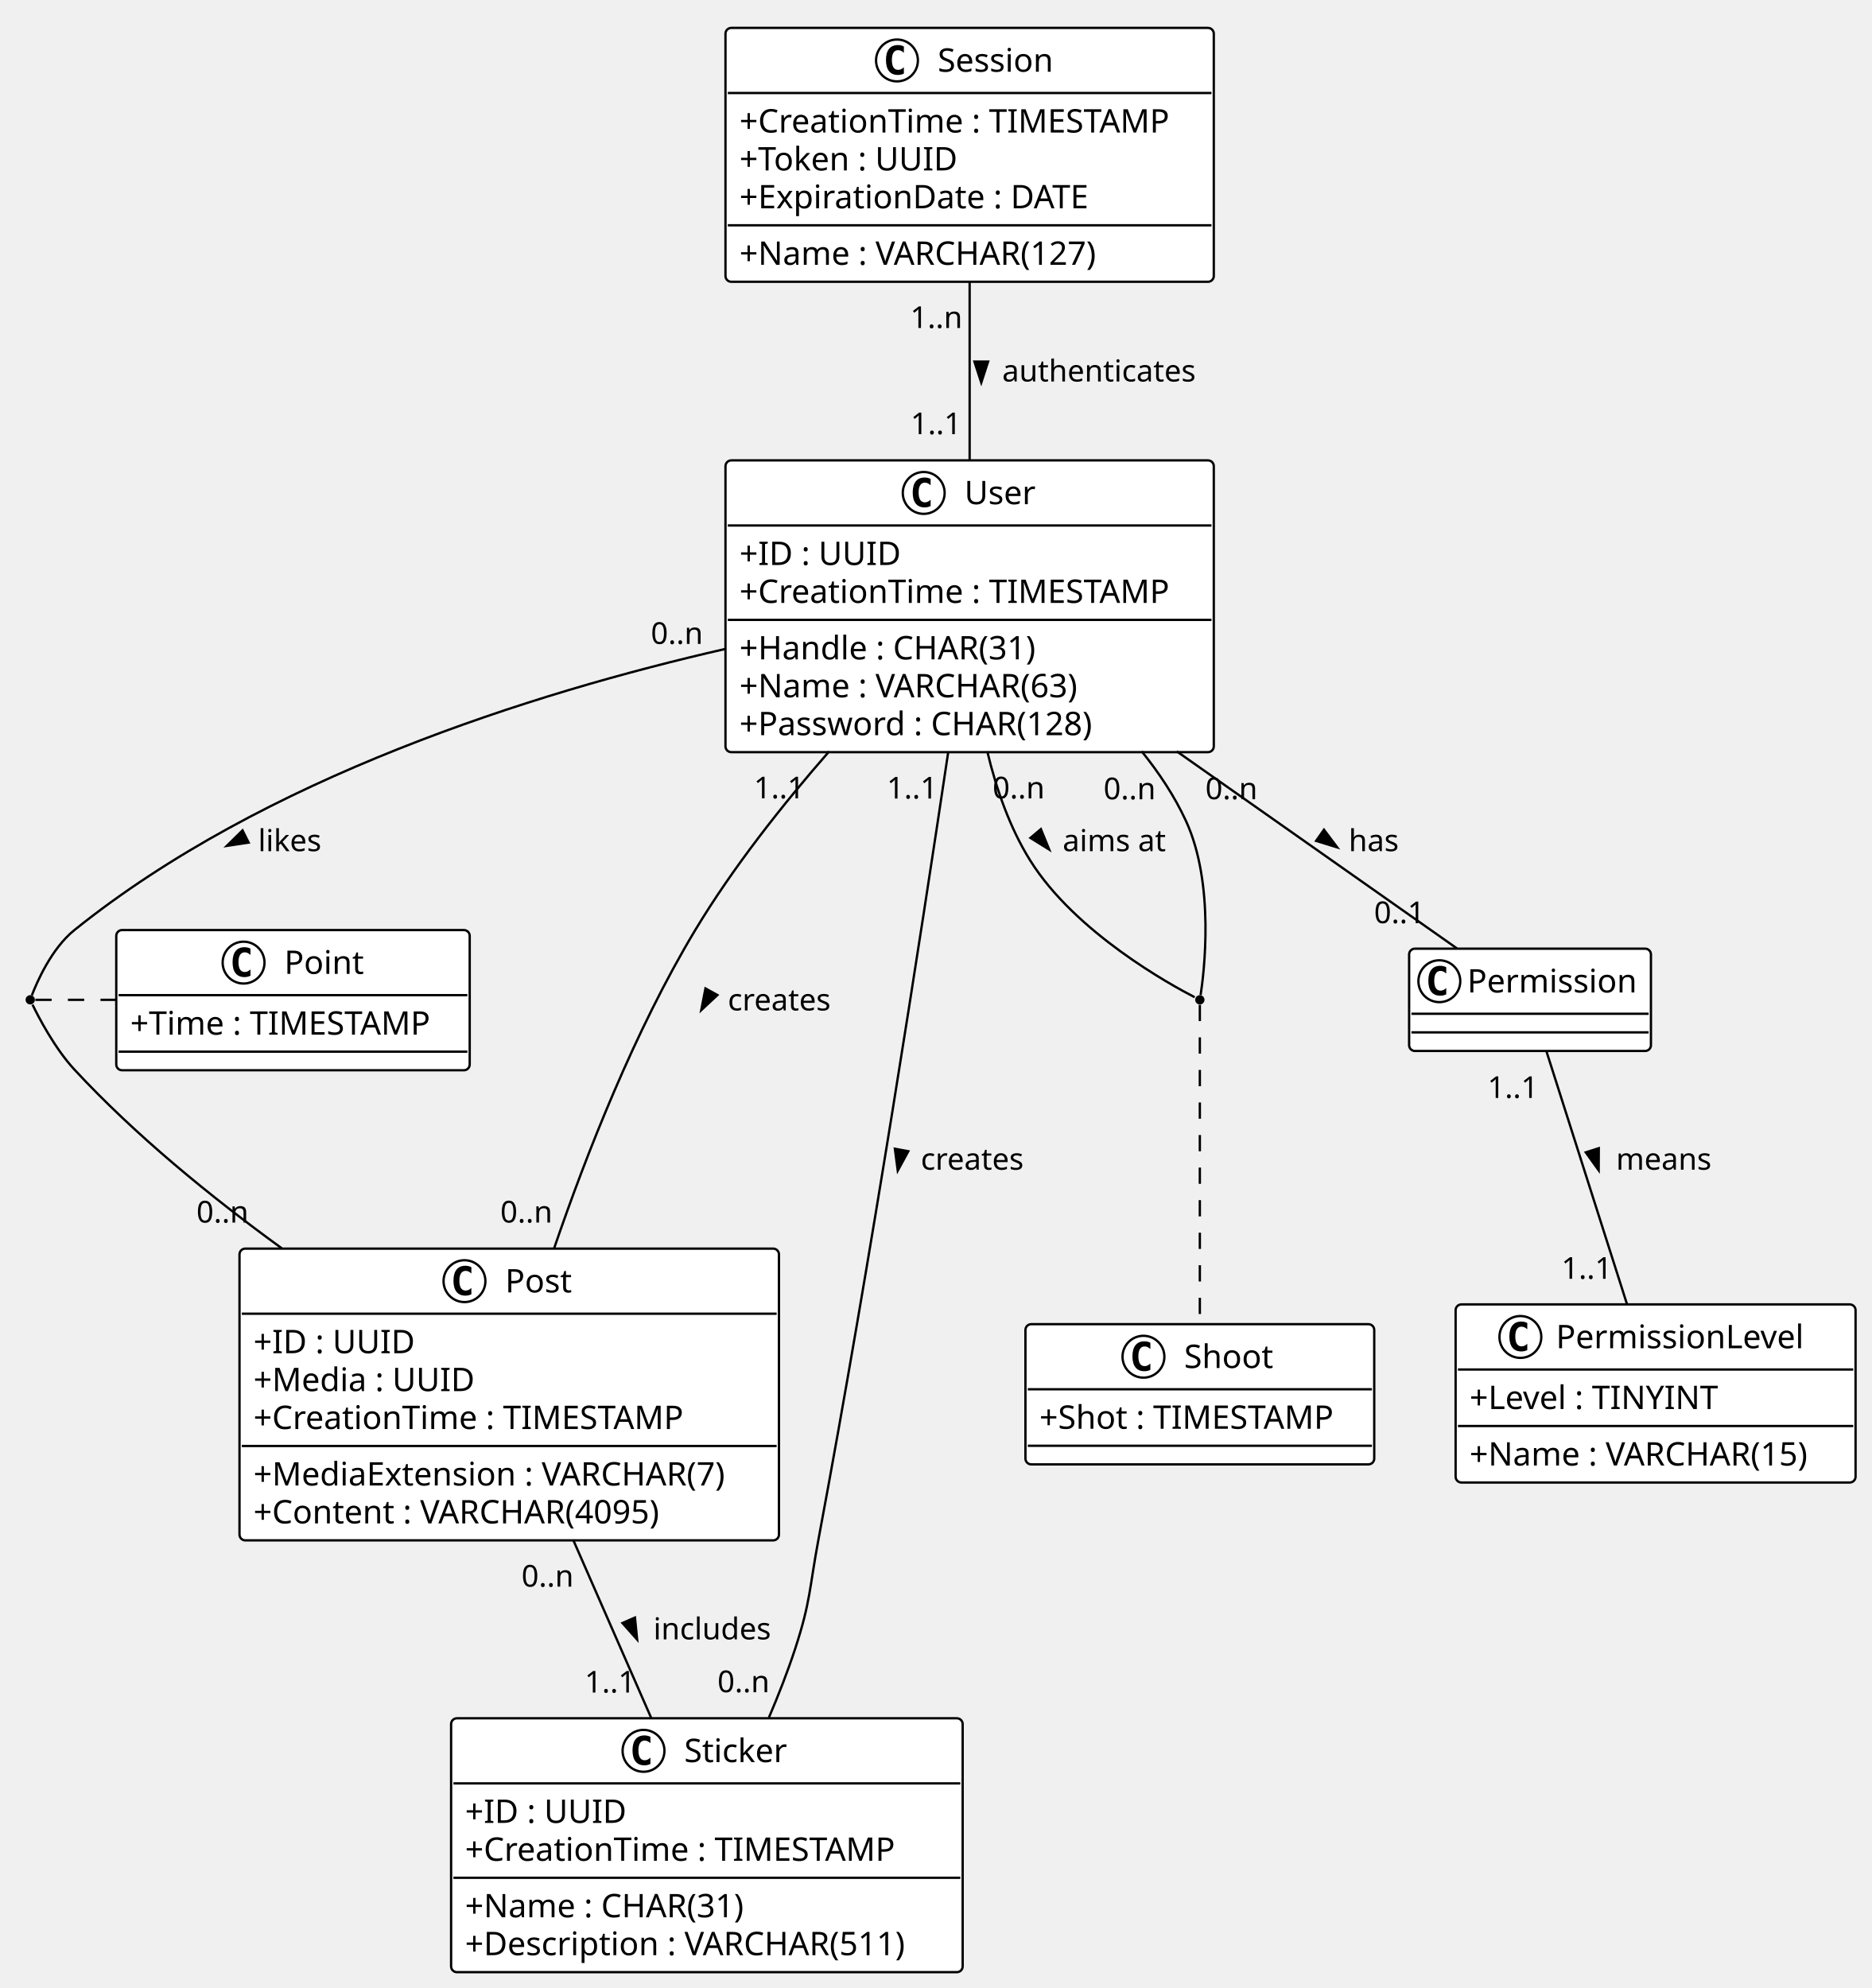
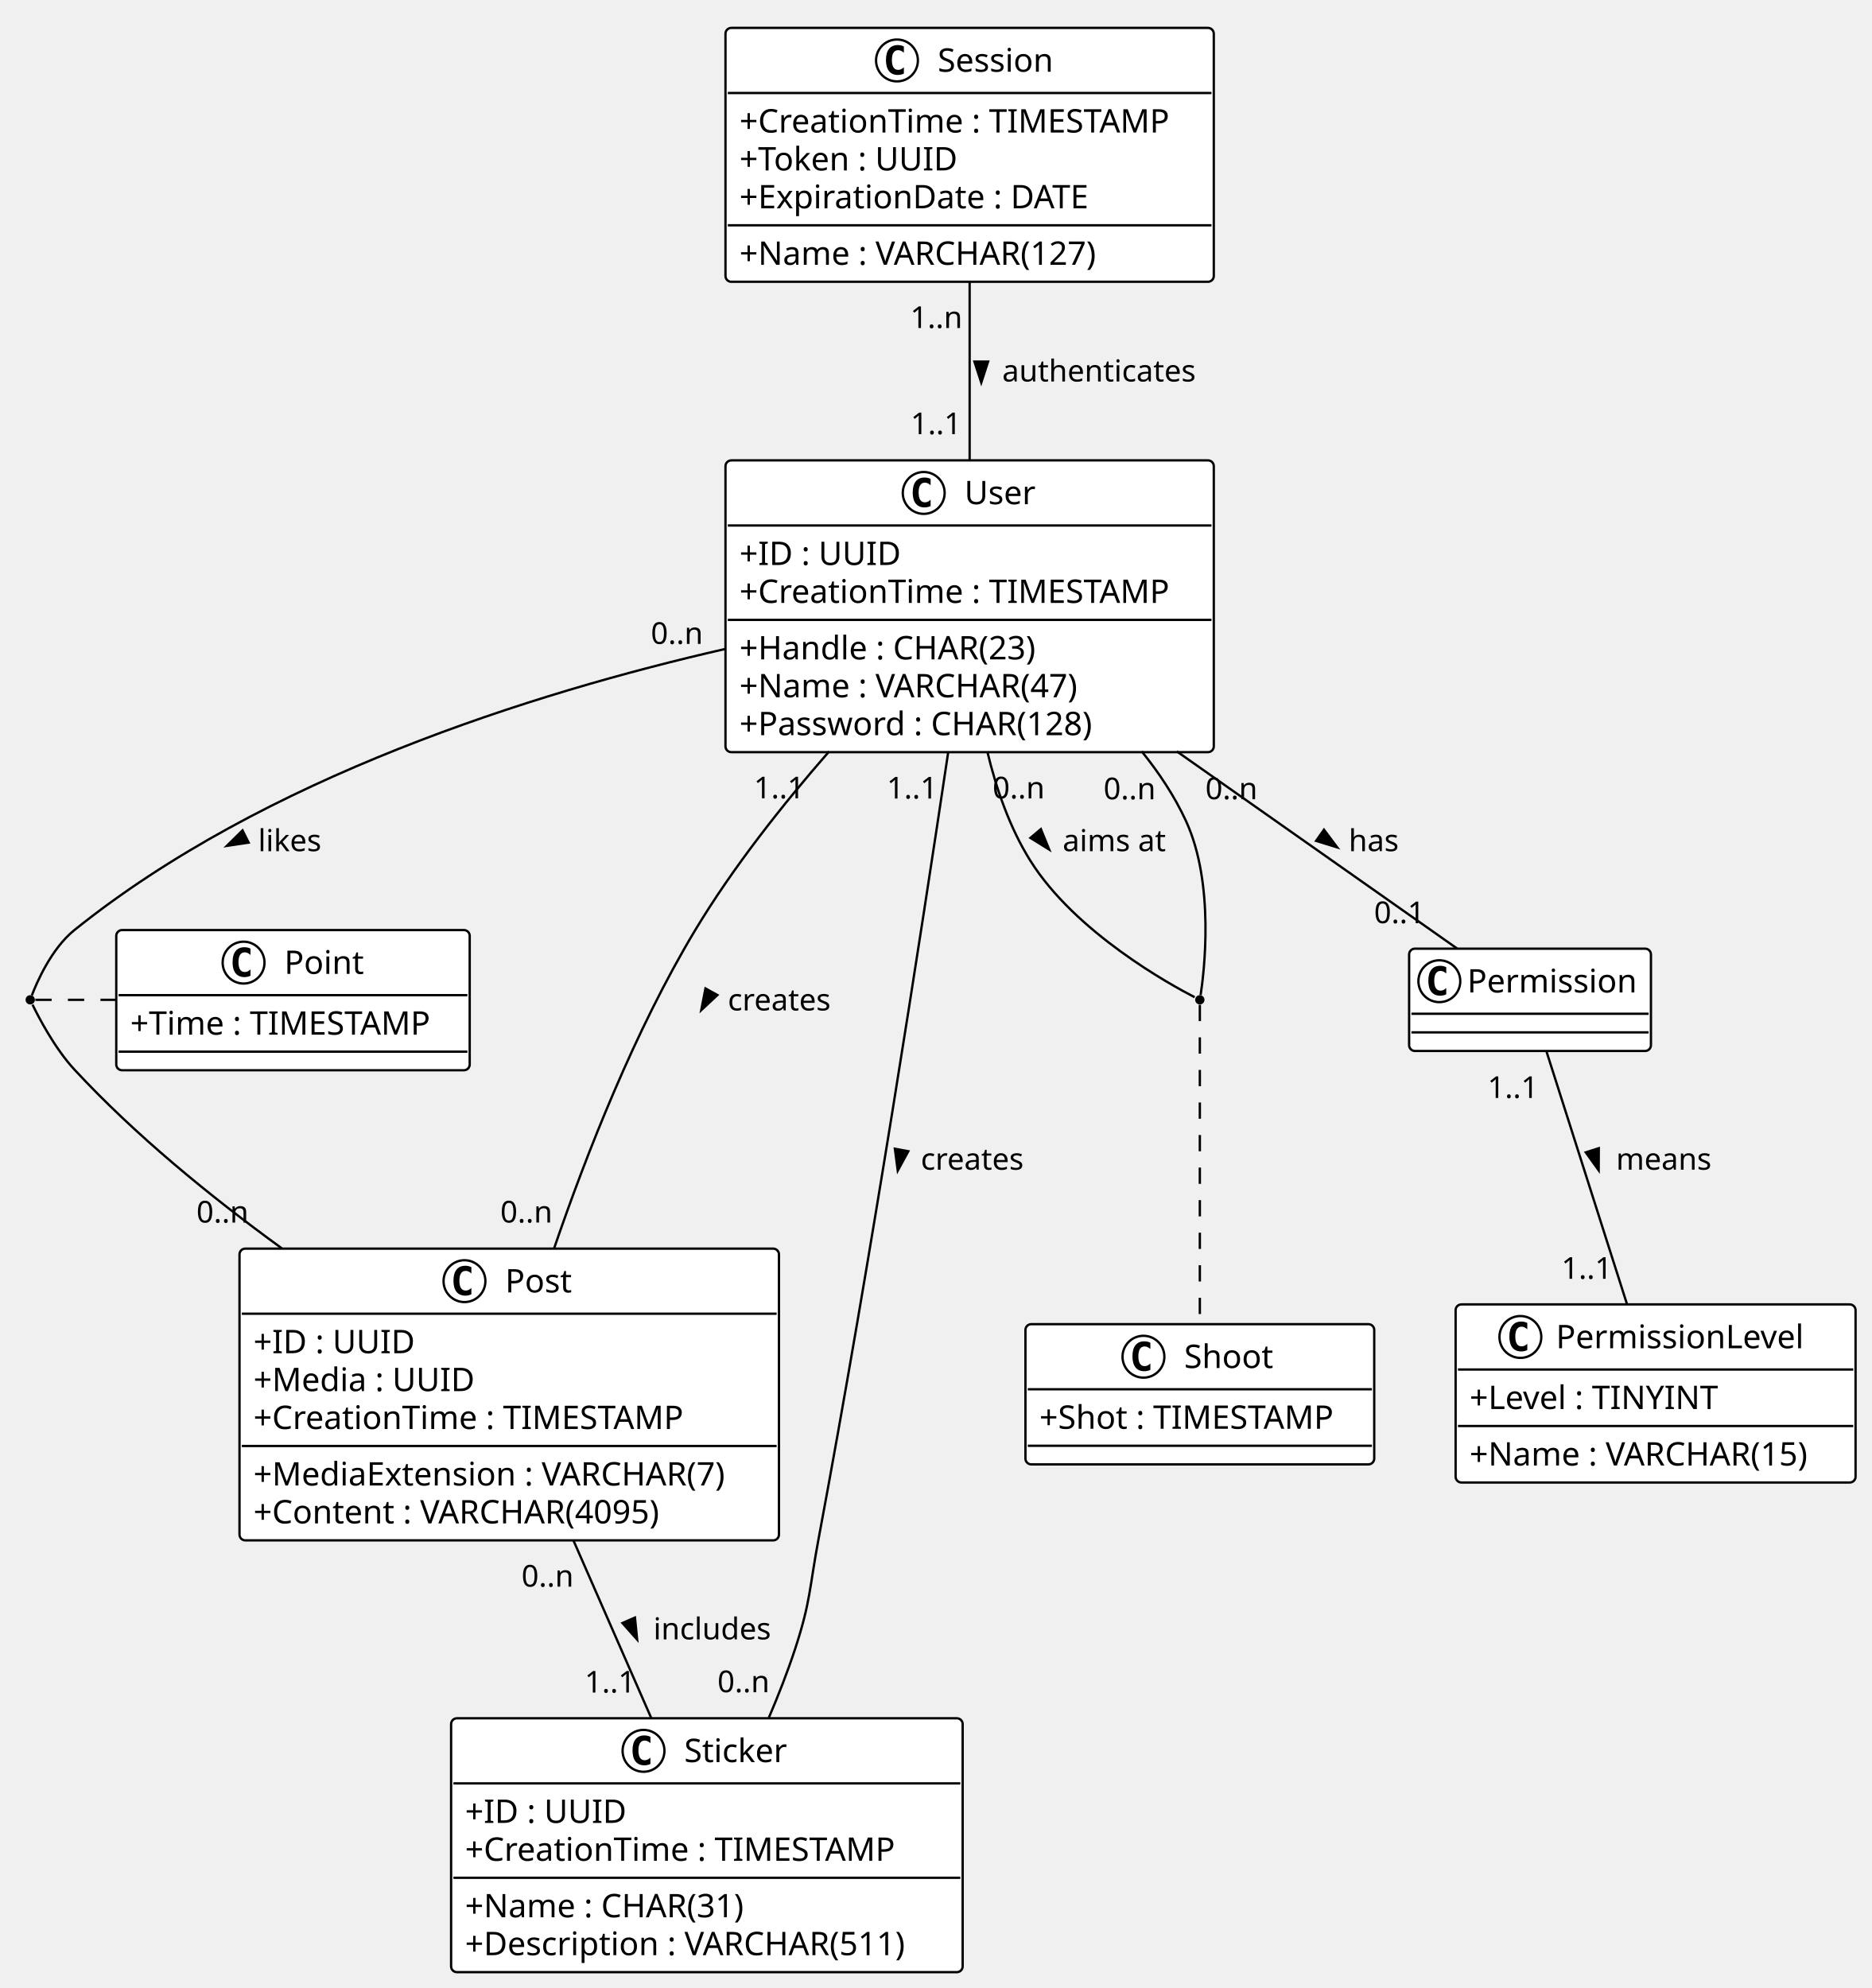
<svg xmlns="http://www.w3.org/2000/svg" contentStyleType="text/css" height="855px" preserveAspectRatio="none" style="width:805px;height:855px;background:#FFFFFF;" version="1.1" viewBox="0 0 805 855" width="805px" zoomAndPan="magnify">
  <defs />
  <g>
    <g id="elem_User">
      <rect codeLine="4" fill="#FFFFFF" height="125.484" id="User" rx="2.5" ry="2.5" style="stroke:#000000;stroke-width:1.0;" width="210" x="312" y="198" />
      <ellipse cx="397.25" cy="212" fill="#FFFFFF" rx="9" ry="9" style="stroke:#000000;stroke-width:1.0;" />
      <path d="M400.219,217.641 Q399.641,217.938 399,218.078 Q398.359,218.234 397.656,218.234 Q395.156,218.234 393.828,216.594 Q392.516,214.938 392.516,211.812 Q392.516,208.688 393.828,207.031 Q395.156,205.375 397.656,205.375 Q398.359,205.375 399,205.531 Q399.656,205.688 400.219,205.984 L400.219,208.703 Q399.594,208.125 399,207.859 Q398.406,207.578 397.781,207.578 Q396.438,207.578 395.75,208.656 Q395.062,209.719 395.062,211.812 Q395.062,213.906 395.75,214.984 Q396.438,216.047 397.781,216.047 Q398.406,216.047 399,215.781 Q399.594,215.5 400.219,214.922 L400.219,217.641 Z " fill="#000000" />
      <text fill="#000000" font-family="Verdana" font-size="14" lengthAdjust="spacing" textLength="32" x="414.75" y="216.847">User</text>
      <line style="stroke:#000000;stroke-width:1.0;" x1="313" x2="521" y1="226" y2="226" />
      <text fill="#000000" font-family="Verdana" font-size="14" lengthAdjust="spacing" textLength="73" x="318" y="242.995">+ID : UUID</text>
      <text fill="#000000" font-family="Verdana" font-size="14" lengthAdjust="spacing" textLength="198" x="318" y="259.292">+CreationTime : TIMESTAMP</text>
      <line style="stroke:#000000;stroke-width:1.0;" x1="313" x2="521" y1="266.594" y2="266.594" />
-       <text fill="#000000" font-family="Verdana" font-size="14" lengthAdjust="spacing" textLength="140" x="318" y="283.589">+Handle : CHAR(31)</text>
-       <text fill="#000000" font-family="Verdana" font-size="14" lengthAdjust="spacing" textLength="160" x="318" y="299.886">+Name : VARCHAR(63)</text>
+       <text fill="#000000" font-family="Verdana" font-size="14" lengthAdjust="spacing" textLength="140" x="318" y="283.589">+Handle : CHAR(23)</text>
+       <text fill="#000000" font-family="Verdana" font-size="14" lengthAdjust="spacing" textLength="160" x="318" y="299.886">+Name : VARCHAR(47)</text>
      <text fill="#000000" font-family="Verdana" font-size="14" lengthAdjust="spacing" textLength="168" x="318" y="316.183">+Password : CHAR(128)</text>
    </g>
    <g id="elem_Post">
      <rect codeLine="12" fill="#FFFFFF" height="125.484" id="Post" rx="2.5" ry="2.5" style="stroke:#000000;stroke-width:1.0;" width="232" x="103" y="537" />
      <ellipse cx="199.75" cy="551" fill="#FFFFFF" rx="9" ry="9" style="stroke:#000000;stroke-width:1.0;" />
      <path d="M202.719,556.641 Q202.141,556.938 201.5,557.078 Q200.859,557.234 200.156,557.234 Q197.656,557.234 196.328,555.594 Q195.016,553.938 195.016,550.812 Q195.016,547.688 196.328,546.031 Q197.656,544.375 200.156,544.375 Q200.859,544.375 201.5,544.531 Q202.156,544.688 202.719,544.984 L202.719,547.703 Q202.094,547.125 201.5,546.859 Q200.906,546.578 200.281,546.578 Q198.938,546.578 198.25,547.656 Q197.562,548.719 197.562,550.812 Q197.562,552.906 198.25,553.984 Q198.938,555.047 200.281,555.047 Q200.906,555.047 201.5,554.781 Q202.094,554.5 202.719,553.922 L202.719,556.641 Z " fill="#000000" />
      <text fill="#000000" font-family="Verdana" font-size="14" lengthAdjust="spacing" textLength="31" x="217.25" y="555.847">Post</text>
      <line style="stroke:#000000;stroke-width:1.0;" x1="104" x2="334" y1="565" y2="565" />
      <text fill="#000000" font-family="Verdana" font-size="14" lengthAdjust="spacing" textLength="73" x="109" y="581.995">+ID : UUID</text>
      <text fill="#000000" font-family="Verdana" font-size="14" lengthAdjust="spacing" textLength="100" x="109" y="598.292">+Media : UUID</text>
      <text fill="#000000" font-family="Verdana" font-size="14" lengthAdjust="spacing" textLength="198" x="109" y="614.589">+CreationTime : TIMESTAMP</text>
      <line style="stroke:#000000;stroke-width:1.0;" x1="104" x2="334" y1="621.891" y2="621.891" />
      <text fill="#000000" font-family="Verdana" font-size="14" lengthAdjust="spacing" textLength="220" x="109" y="638.886">+MediaExtension : VARCHAR(7)</text>
      <text fill="#000000" font-family="Verdana" font-size="14" lengthAdjust="spacing" textLength="194" x="109" y="655.183">+Content : VARCHAR(4095)</text>
    </g>
    <g id="elem_Sticker">
      <rect codeLine="24" fill="#FFFFFF" height="109.188" id="Sticker" rx="2.5" ry="2.5" style="stroke:#000000;stroke-width:1.0;" width="220" x="194" y="739" />
      <ellipse cx="276.75" cy="753" fill="#FFFFFF" rx="9" ry="9" style="stroke:#000000;stroke-width:1.0;" />
      <path d="M279.719,758.641 Q279.141,758.938 278.5,759.078 Q277.859,759.234 277.156,759.234 Q274.656,759.234 273.328,757.594 Q272.016,755.938 272.016,752.812 Q272.016,749.688 273.328,748.031 Q274.656,746.375 277.156,746.375 Q277.859,746.375 278.5,746.531 Q279.156,746.688 279.719,746.984 L279.719,749.703 Q279.094,749.125 278.5,748.859 Q277.906,748.578 277.281,748.578 Q275.938,748.578 275.25,749.656 Q274.562,750.719 274.562,752.812 Q274.562,754.906 275.25,755.984 Q275.938,757.047 277.281,757.047 Q277.906,757.047 278.5,756.781 Q279.094,756.5 279.719,755.922 L279.719,758.641 Z " fill="#000000" />
      <text fill="#000000" font-family="Verdana" font-size="14" lengthAdjust="spacing" textLength="47" x="294.25" y="757.847">Sticker</text>
      <line style="stroke:#000000;stroke-width:1.0;" x1="195" x2="413" y1="767" y2="767" />
      <text fill="#000000" font-family="Verdana" font-size="14" lengthAdjust="spacing" textLength="73" x="200" y="783.995">+ID : UUID</text>
      <text fill="#000000" font-family="Verdana" font-size="14" lengthAdjust="spacing" textLength="198" x="200" y="800.292">+CreationTime : TIMESTAMP</text>
      <line style="stroke:#000000;stroke-width:1.0;" x1="195" x2="413" y1="807.594" y2="807.594" />
      <text fill="#000000" font-family="Verdana" font-size="14" lengthAdjust="spacing" textLength="132" x="200" y="824.589">+Name : CHAR(31)</text>
      <text fill="#000000" font-family="Verdana" font-size="14" lengthAdjust="spacing" textLength="208" x="200" y="840.886">+Description : VARCHAR(511)</text>
    </g>
    <g id="elem_Shoot">
      <rect codeLine="45" fill="#FFFFFF" height="60.297" id="Shoot" rx="2.5" ry="2.5" style="stroke:#000000;stroke-width:1.0;" width="150" x="441" y="569.5" />
      <ellipse cx="491.75" cy="583.5" fill="#FFFFFF" rx="9" ry="9" style="stroke:#000000;stroke-width:1.0;" />
      <path d="M494.719,589.141 Q494.141,589.438 493.5,589.578 Q492.859,589.734 492.156,589.734 Q489.656,589.734 488.328,588.094 Q487.016,586.438 487.016,583.312 Q487.016,580.188 488.328,578.531 Q489.656,576.875 492.156,576.875 Q492.859,576.875 493.5,577.031 Q494.156,577.188 494.719,577.484 L494.719,580.203 Q494.094,579.625 493.5,579.359 Q492.906,579.078 492.281,579.078 Q490.938,579.078 490.25,580.156 Q489.562,581.219 489.562,583.312 Q489.562,585.406 490.25,586.484 Q490.938,587.547 492.281,587.547 Q492.906,587.547 493.5,587.281 Q494.094,587 494.719,586.422 L494.719,589.141 Z " fill="#000000" />
      <text fill="#000000" font-family="Verdana" font-size="14" lengthAdjust="spacing" textLength="41" x="509.25" y="588.347">Shoot</text>
      <line style="stroke:#000000;stroke-width:1.0;" x1="442" x2="590" y1="597.5" y2="597.5" />
      <text fill="#000000" font-family="Verdana" font-size="14" lengthAdjust="spacing" textLength="138" x="447" y="614.495">+Shot : TIMESTAMP</text>
      <line style="stroke:#000000;stroke-width:1.0;" x1="442" x2="590" y1="621.797" y2="621.797" />
    </g>
    <ellipse cx="516" cy="430" fill="#000000" rx="2" ry="2" style="stroke:none;stroke-width:1.0;" />
    <g id="elem_Session">
      <rect codeLine="61" fill="#FFFFFF" height="109.188" id="Session" rx="2.5" ry="2.5" style="stroke:#000000;stroke-width:1.0;" width="210" x="312" y="12" />
      <ellipse cx="385.75" cy="26" fill="#FFFFFF" rx="9" ry="9" style="stroke:#000000;stroke-width:1.0;" />
      <path d="M388.719,31.641 Q388.141,31.938 387.5,32.078 Q386.859,32.234 386.156,32.234 Q383.656,32.234 382.328,30.594 Q381.016,28.938 381.016,25.812 Q381.016,22.688 382.328,21.031 Q383.656,19.375 386.156,19.375 Q386.859,19.375 387.5,19.531 Q388.156,19.688 388.719,19.984 L388.719,22.703 Q388.094,22.125 387.5,21.859 Q386.906,21.578 386.281,21.578 Q384.938,21.578 384.25,22.656 Q383.562,23.719 383.562,25.812 Q383.562,27.906 384.25,28.984 Q384.938,30.047 386.281,30.047 Q386.906,30.047 387.5,29.781 Q388.094,29.5 388.719,28.922 L388.719,31.641 Z " fill="#000000" />
      <text fill="#000000" font-family="Verdana" font-size="14" lengthAdjust="spacing" textLength="55" x="403.25" y="30.847">Session</text>
      <line style="stroke:#000000;stroke-width:1.0;" x1="313" x2="521" y1="40" y2="40" />
      <text fill="#000000" font-family="Verdana" font-size="14" lengthAdjust="spacing" textLength="198" x="318" y="56.995">+CreationTime : TIMESTAMP</text>
      <text fill="#000000" font-family="Verdana" font-size="14" lengthAdjust="spacing" textLength="103" x="318" y="73.292">+Token : UUID</text>
      <text fill="#000000" font-family="Verdana" font-size="14" lengthAdjust="spacing" textLength="163" x="318" y="89.589">+ExpirationDate : DATE</text>
      <line style="stroke:#000000;stroke-width:1.0;" x1="313" x2="521" y1="96.891" y2="96.891" />
      <text fill="#000000" font-family="Verdana" font-size="14" lengthAdjust="spacing" textLength="169" x="318" y="113.886">+Name : VARCHAR(127)</text>
    </g>
    <g id="elem_Permission">
      <rect codeLine="71" fill="#FFFFFF" height="44" id="Permission" rx="2.5" ry="2.5" style="stroke:#000000;stroke-width:1.0;" width="104" x="606" y="408" />
      <ellipse cx="619" cy="422" fill="#FFFFFF" rx="9" ry="9" style="stroke:#000000;stroke-width:1.0;" />
      <path d="M621.969,427.641 Q621.391,427.938 620.75,428.078 Q620.109,428.234 619.406,428.234 Q616.906,428.234 615.578,426.594 Q614.266,424.938 614.266,421.812 Q614.266,418.688 615.578,417.031 Q616.906,415.375 619.406,415.375 Q620.109,415.375 620.75,415.531 Q621.406,415.688 621.969,415.984 L621.969,418.703 Q621.344,418.125 620.75,417.859 Q620.156,417.578 619.531,417.578 Q618.188,417.578 617.5,418.656 Q616.812,419.719 616.812,421.812 Q616.812,423.906 617.5,424.984 Q618.188,426.047 619.531,426.047 Q620.156,426.047 620.75,425.781 Q621.344,425.5 621.969,424.922 L621.969,427.641 Z " fill="#000000" />
      <text fill="#000000" font-family="Verdana" font-size="14" lengthAdjust="spacing" textLength="76" x="631" y="426.847">Permission</text>
      <line style="stroke:#000000;stroke-width:1.0;" x1="607" x2="709" y1="436" y2="436" />
      <line style="stroke:#000000;stroke-width:1.0;" x1="607" x2="709" y1="444" y2="444" />
    </g>
    <g id="elem_PermissionLevel">
      <rect codeLine="80" fill="#FFFFFF" height="76.594" id="PermissionLevel" rx="2.5" ry="2.5" style="stroke:#000000;stroke-width:1.0;" width="172" x="626" y="561" />
      <ellipse cx="653.85" cy="575" fill="#FFFFFF" rx="9" ry="9" style="stroke:#000000;stroke-width:1.0;" />
      <path d="M656.819,580.641 Q656.241,580.938 655.6,581.078 Q654.959,581.234 654.256,581.234 Q651.756,581.234 650.428,579.594 Q649.116,577.938 649.116,574.812 Q649.116,571.688 650.428,570.031 Q651.756,568.375 654.256,568.375 Q654.959,568.375 655.6,568.531 Q656.256,568.688 656.819,568.984 L656.819,571.703 Q656.194,571.125 655.6,570.859 Q655.006,570.578 654.381,570.578 Q653.038,570.578 652.35,571.656 Q651.663,572.719 651.663,574.812 Q651.663,576.906 652.35,577.984 Q653.038,579.047 654.381,579.047 Q655.006,579.047 655.6,578.781 Q656.194,578.5 656.819,577.922 L656.819,580.641 Z " fill="#000000" />
      <text fill="#000000" font-family="Verdana" font-size="14" lengthAdjust="spacing" textLength="111" x="669.15" y="579.847">PermissionLevel</text>
      <line style="stroke:#000000;stroke-width:1.0;" x1="627" x2="797" y1="589" y2="589" />
      <text fill="#000000" font-family="Verdana" font-size="14" lengthAdjust="spacing" textLength="113" x="632" y="605.995">+Level : TINYINT</text>
      <line style="stroke:#000000;stroke-width:1.0;" x1="627" x2="797" y1="613.297" y2="613.297" />
      <text fill="#000000" font-family="Verdana" font-size="14" lengthAdjust="spacing" textLength="160" x="632" y="630.292">+Name : VARCHAR(15)</text>
    </g>
    <g id="elem_Point">
      <rect codeLine="53" fill="#FFFFFF" height="60.297" id="Point" rx="2.5" ry="2.5" style="stroke:#000000;stroke-width:1.0;" width="152" x="50" y="400" />
      <ellipse cx="104.75" cy="414" fill="#FFFFFF" rx="9" ry="9" style="stroke:#000000;stroke-width:1.0;" />
      <path d="M107.719,419.641 Q107.141,419.938 106.5,420.078 Q105.859,420.234 105.156,420.234 Q102.656,420.234 101.328,418.594 Q100.016,416.938 100.016,413.812 Q100.016,410.688 101.328,409.031 Q102.656,407.375 105.156,407.375 Q105.859,407.375 106.5,407.531 Q107.156,407.688 107.719,407.984 L107.719,410.703 Q107.094,410.125 106.5,409.859 Q105.906,409.578 105.281,409.578 Q103.938,409.578 103.25,410.656 Q102.562,411.719 102.562,413.812 Q102.562,415.906 103.25,416.984 Q103.938,418.047 105.281,418.047 Q105.906,418.047 106.5,417.781 Q107.094,417.5 107.719,416.922 L107.719,419.641 Z " fill="#000000" />
      <text fill="#000000" font-family="Verdana" font-size="14" lengthAdjust="spacing" textLength="35" x="122.25" y="418.847">Point</text>
      <line style="stroke:#000000;stroke-width:1.0;" x1="51" x2="201" y1="428" y2="428" />
      <text fill="#000000" font-family="Verdana" font-size="14" lengthAdjust="spacing" textLength="140" x="56" y="444.995">+Time : TIMESTAMP</text>
      <line style="stroke:#000000;stroke-width:1.0;" x1="51" x2="201" y1="452.297" y2="452.297" />
    </g>
    <ellipse cx="13" cy="430" fill="#000000" rx="2" ry="2" style="stroke:none;stroke-width:1.0;" />
-     <g id="link_User_apoint33">
-       <path d="M424.602,323.227 C428.455,339.304 434.258,355.994 443,370 C462.457,401.174 503.755,423.731 513.775,428.883 " fill="none" id="User-apoint33" style="stroke:#000000;stroke-width:1.0;" />
+     <g id="link_User_apoint59">
+       <path d="M424.602,323.227 C428.455,339.304 434.258,355.994 443,370 C462.457,401.174 503.755,423.731 513.775,428.883 " fill="none" id="User-apoint59" style="stroke:#000000;stroke-width:1.0;" />
      <polygon fill="#000000" points="451.225,365.387,447.637,356.58,443.145,360.371,451.225,365.387" style="stroke:#000000;stroke-width:1.0;" />
      <text fill="#000000" font-family="Verdana" font-size="13" lengthAdjust="spacing" textLength="48" x="457" y="366.067">aims at</text>
      <text fill="#000000" font-family="Verdana" font-size="13" lengthAdjust="spacing" textLength="24" x="426.868" y="343.394">0..n</text>
    </g>
-     <g id="link_apoint33_User">
-       <path d="M516.333,427.969 C517.744,418.769 522.601,380.264 510,353 C505.128,342.458 498.506,332.445 491.024,323.168 " fill="none" id="apoint33-User" style="stroke:#000000;stroke-width:1.0;" />
+     <g id="link_apoint59_User">
+       <path d="M516.333,427.969 C517.744,418.769 522.601,380.264 510,353 C505.128,342.458 498.506,332.445 491.024,323.168 " fill="none" id="apoint59-User" style="stroke:#000000;stroke-width:1.0;" />
      <text fill="#000000" font-family="Verdana" font-size="13" lengthAdjust="spacing" textLength="24" x="474.584" y="343.765">0..n</text>
    </g>
-     <g id="link_apoint33_Shoot">
-       <path d="M516,432.143 C516,446.131 516,525.228 516,569.494 " fill="none" id="apoint33-Shoot" style="stroke:#000000;stroke-width:1.0;stroke-dasharray:7.0,7.0;" />
+     <g id="link_apoint59_Shoot">
+       <path d="M516,432.143 C516,446.131 516,525.228 516,569.494 " fill="none" id="apoint59-Shoot" style="stroke:#000000;stroke-width:1.0;stroke-dasharray:7.0,7.0;" />
    </g>
    <g id="link_User_Post">
      <path codeLine="36" d="M356.563,323.188 C336.508,346.134 315.192,373.093 299,400 C273.024,443.164 252.198,496.283 238.313,536.853 " fill="none" id="User-Post" style="stroke:#000000;stroke-width:1.0;" />
      <polygon fill="#000000" points="301.579,434.441,308.53,427.95,303.387,425.104,301.579,434.441" style="stroke:#000000;stroke-width:1.0;" />
      <text fill="#000000" font-family="Verdana" font-size="13" lengthAdjust="spacing" textLength="48" x="313" y="434.567">creates</text>
      <text fill="#000000" font-family="Verdana" font-size="13" lengthAdjust="spacing" textLength="24" x="324.188" y="343.35">1..1</text>
      <text fill="#000000" font-family="Verdana" font-size="13" lengthAdjust="spacing" textLength="24" x="215.159" y="525.789">0..n</text>
    </g>
    <g id="link_User_Sticker">
      <path codeLine="37" d="M407.817,323.256 C396.009,402.414 374.349,542.621 352,662 C348.07,682.992 348.639,688.702 342,709 C338.8,718.784 334.824,728.958 330.662,738.714 " fill="none" id="User-Sticker" style="stroke:#000000;stroke-width:1.0;" />
      <polygon fill="#000000" points="386.087,503.482,390.628,495.126,384.849,494.053,386.087,503.482" style="stroke:#000000;stroke-width:1.0;" />
      <text fill="#000000" font-family="Verdana" font-size="13" lengthAdjust="spacing" textLength="48" x="396" y="503.067">creates</text>
      <text fill="#000000" font-family="Verdana" font-size="13" lengthAdjust="spacing" textLength="24" x="381.367" y="343.426">1..1</text>
      <text fill="#000000" font-family="Verdana" font-size="13" lengthAdjust="spacing" textLength="24" x="308.54" y="727.797">0..n</text>
    </g>
    <g id="link_Post_Sticker">
      <path codeLine="38" d="M246.48,662.218 C257.296,686.905 269.602,714.992 280.048,738.833 " fill="none" id="Post-Sticker" style="stroke:#000000;stroke-width:1.0;" />
      <polygon fill="#000000" points="274.007,705.146,273.068,695.682,267.685,698.041,274.007,705.146" style="stroke:#000000;stroke-width:1.0;" />
      <text fill="#000000" font-family="Verdana" font-size="13" lengthAdjust="spacing" textLength="52" x="281" y="705.067">includes</text>
      <text fill="#000000" font-family="Verdana" font-size="13" lengthAdjust="spacing" textLength="24" x="224.269" y="682.384">0..n</text>
      <text fill="#000000" font-family="Verdana" font-size="13" lengthAdjust="spacing" textLength="24" x="251.442" y="727.932">1..1</text>
    </g>
    <g id="link_Session_User">
      <path codeLine="40" d="M417,121.056 C417,144.927 417,173.07 417,197.799 " fill="none" id="Session-User" style="stroke:#000000;stroke-width:1.0;" />
      <polygon fill="#000000" points="422,164.566,424.939,155.521,419.061,155.521,422,164.566" style="stroke:#000000;stroke-width:1.0;" />
      <text fill="#000000" font-family="Verdana" font-size="13" lengthAdjust="spacing" textLength="88" x="431" y="164.067">authenticates</text>
      <text fill="#000000" font-family="Verdana" font-size="13" lengthAdjust="spacing" textLength="24" x="391.462" y="141.07">1..n</text>
      <text fill="#000000" font-family="Verdana" font-size="13" lengthAdjust="spacing" textLength="24" x="391.613" y="186.729">1..1</text>
    </g>
    <g id="link_User_Permission">
      <path codeLine="41" d="M506.055,323.134 C548.292,352.84 596.071,386.444 626.585,407.905 " fill="none" id="User-Permission" style="stroke:#000000;stroke-width:1.0;" />
      <polygon fill="#000000" points="575.09,364.443,569.382,356.835,566.001,361.643,575.09,364.443" style="stroke:#000000;stroke-width:1.0;" />
      <text fill="#000000" font-family="Verdana" font-size="13" lengthAdjust="spacing" textLength="23" x="580" y="366.067">has</text>
      <text fill="#000000" font-family="Verdana" font-size="13" lengthAdjust="spacing" textLength="24" x="518.371" y="343.727">0..n</text>
      <text fill="#000000" font-family="Verdana" font-size="13" lengthAdjust="spacing" textLength="24" x="590.918" y="397.037">0..1</text>
    </g>
    <g id="link_Permission_PermissionLevel">
      <path codeLine="42" d="M665.06,452.159 C673.836,479.708 688.964,527.194 699.672,560.803 " fill="none" id="Permission-PermissionLevel" style="stroke:#000000;stroke-width:1.0;" />
      <polygon fill="#000000" points="687.518,503.33,687.572,493.82,681.972,495.604,687.518,503.33" style="stroke:#000000;stroke-width:1.0;" />
      <text fill="#000000" font-family="Verdana" font-size="13" lengthAdjust="spacing" textLength="44" x="695" y="503.067">means</text>
      <text fill="#000000" font-family="Verdana" font-size="13" lengthAdjust="spacing" textLength="24" x="639.732" y="472.215">1..1</text>
      <text fill="#000000" font-family="Verdana" font-size="13" lengthAdjust="spacing" textLength="24" x="671.49" y="549.976">1..1</text>
    </g>
-     <g id="link_User_apoint49">
-       <path d="M311.775,279.134 C228.706,298.134 113.601,334.426 32,400 C22.004,408.033 15.709,422.817 13.699,428.079 " fill="none" id="User-apoint49" style="stroke:#000000;stroke-width:1.0;" />
+     <g id="link_User_apoint75">
+       <path d="M311.775,279.134 C228.706,298.134 113.601,334.426 32,400 C22.004,408.033 15.709,422.817 13.699,428.079 " fill="none" id="User-apoint75" style="stroke:#000000;stroke-width:1.0;" />
      <polygon fill="#000000" points="97.527,363.801,106.932,362.387,104.305,357.129,97.527,363.801" style="stroke:#000000;stroke-width:1.0;" />
      <text fill="#000000" font-family="Verdana" font-size="13" lengthAdjust="spacing" textLength="28" x="111" y="366.067">likes</text>
      <text fill="#000000" font-family="Verdana" font-size="13" lengthAdjust="spacing" textLength="24" x="279.899" y="276.937">0..n</text>
    </g>
-     <g id="link_apoint49_Post">
-       <path d="M13.975,432.068 C16.463,437.202 23.453,450.774 32,460 C58.15,488.227 90.644,514.715 121.172,536.867 " fill="none" id="apoint49-Post" style="stroke:#000000;stroke-width:1.0;" />
+     <g id="link_apoint75_Post">
+       <path d="M13.975,432.068 C16.463,437.202 23.453,450.774 32,460 C58.15,488.227 90.644,514.715 121.172,536.867 " fill="none" id="apoint75-Post" style="stroke:#000000;stroke-width:1.0;" />
      <text fill="#000000" font-family="Verdana" font-size="13" lengthAdjust="spacing" textLength="24" x="84.473" y="525.805">0..n</text>
    </g>
-     <g id="link_apoint49_Point">
-       <path d="M15.207,430 C26.748,430 38.289,430 49.83,430 " fill="none" id="apoint49-Point" style="stroke:#000000;stroke-width:1.0;stroke-dasharray:7.0,7.0;" />
+     <g id="link_apoint75_Point">
+       <path d="M15.207,430 C26.748,430 38.289,430 49.83,430 " fill="none" id="apoint75-Point" style="stroke:#000000;stroke-width:1.0;stroke-dasharray:7.0,7.0;" />
    </g>
  </g>
</svg>
